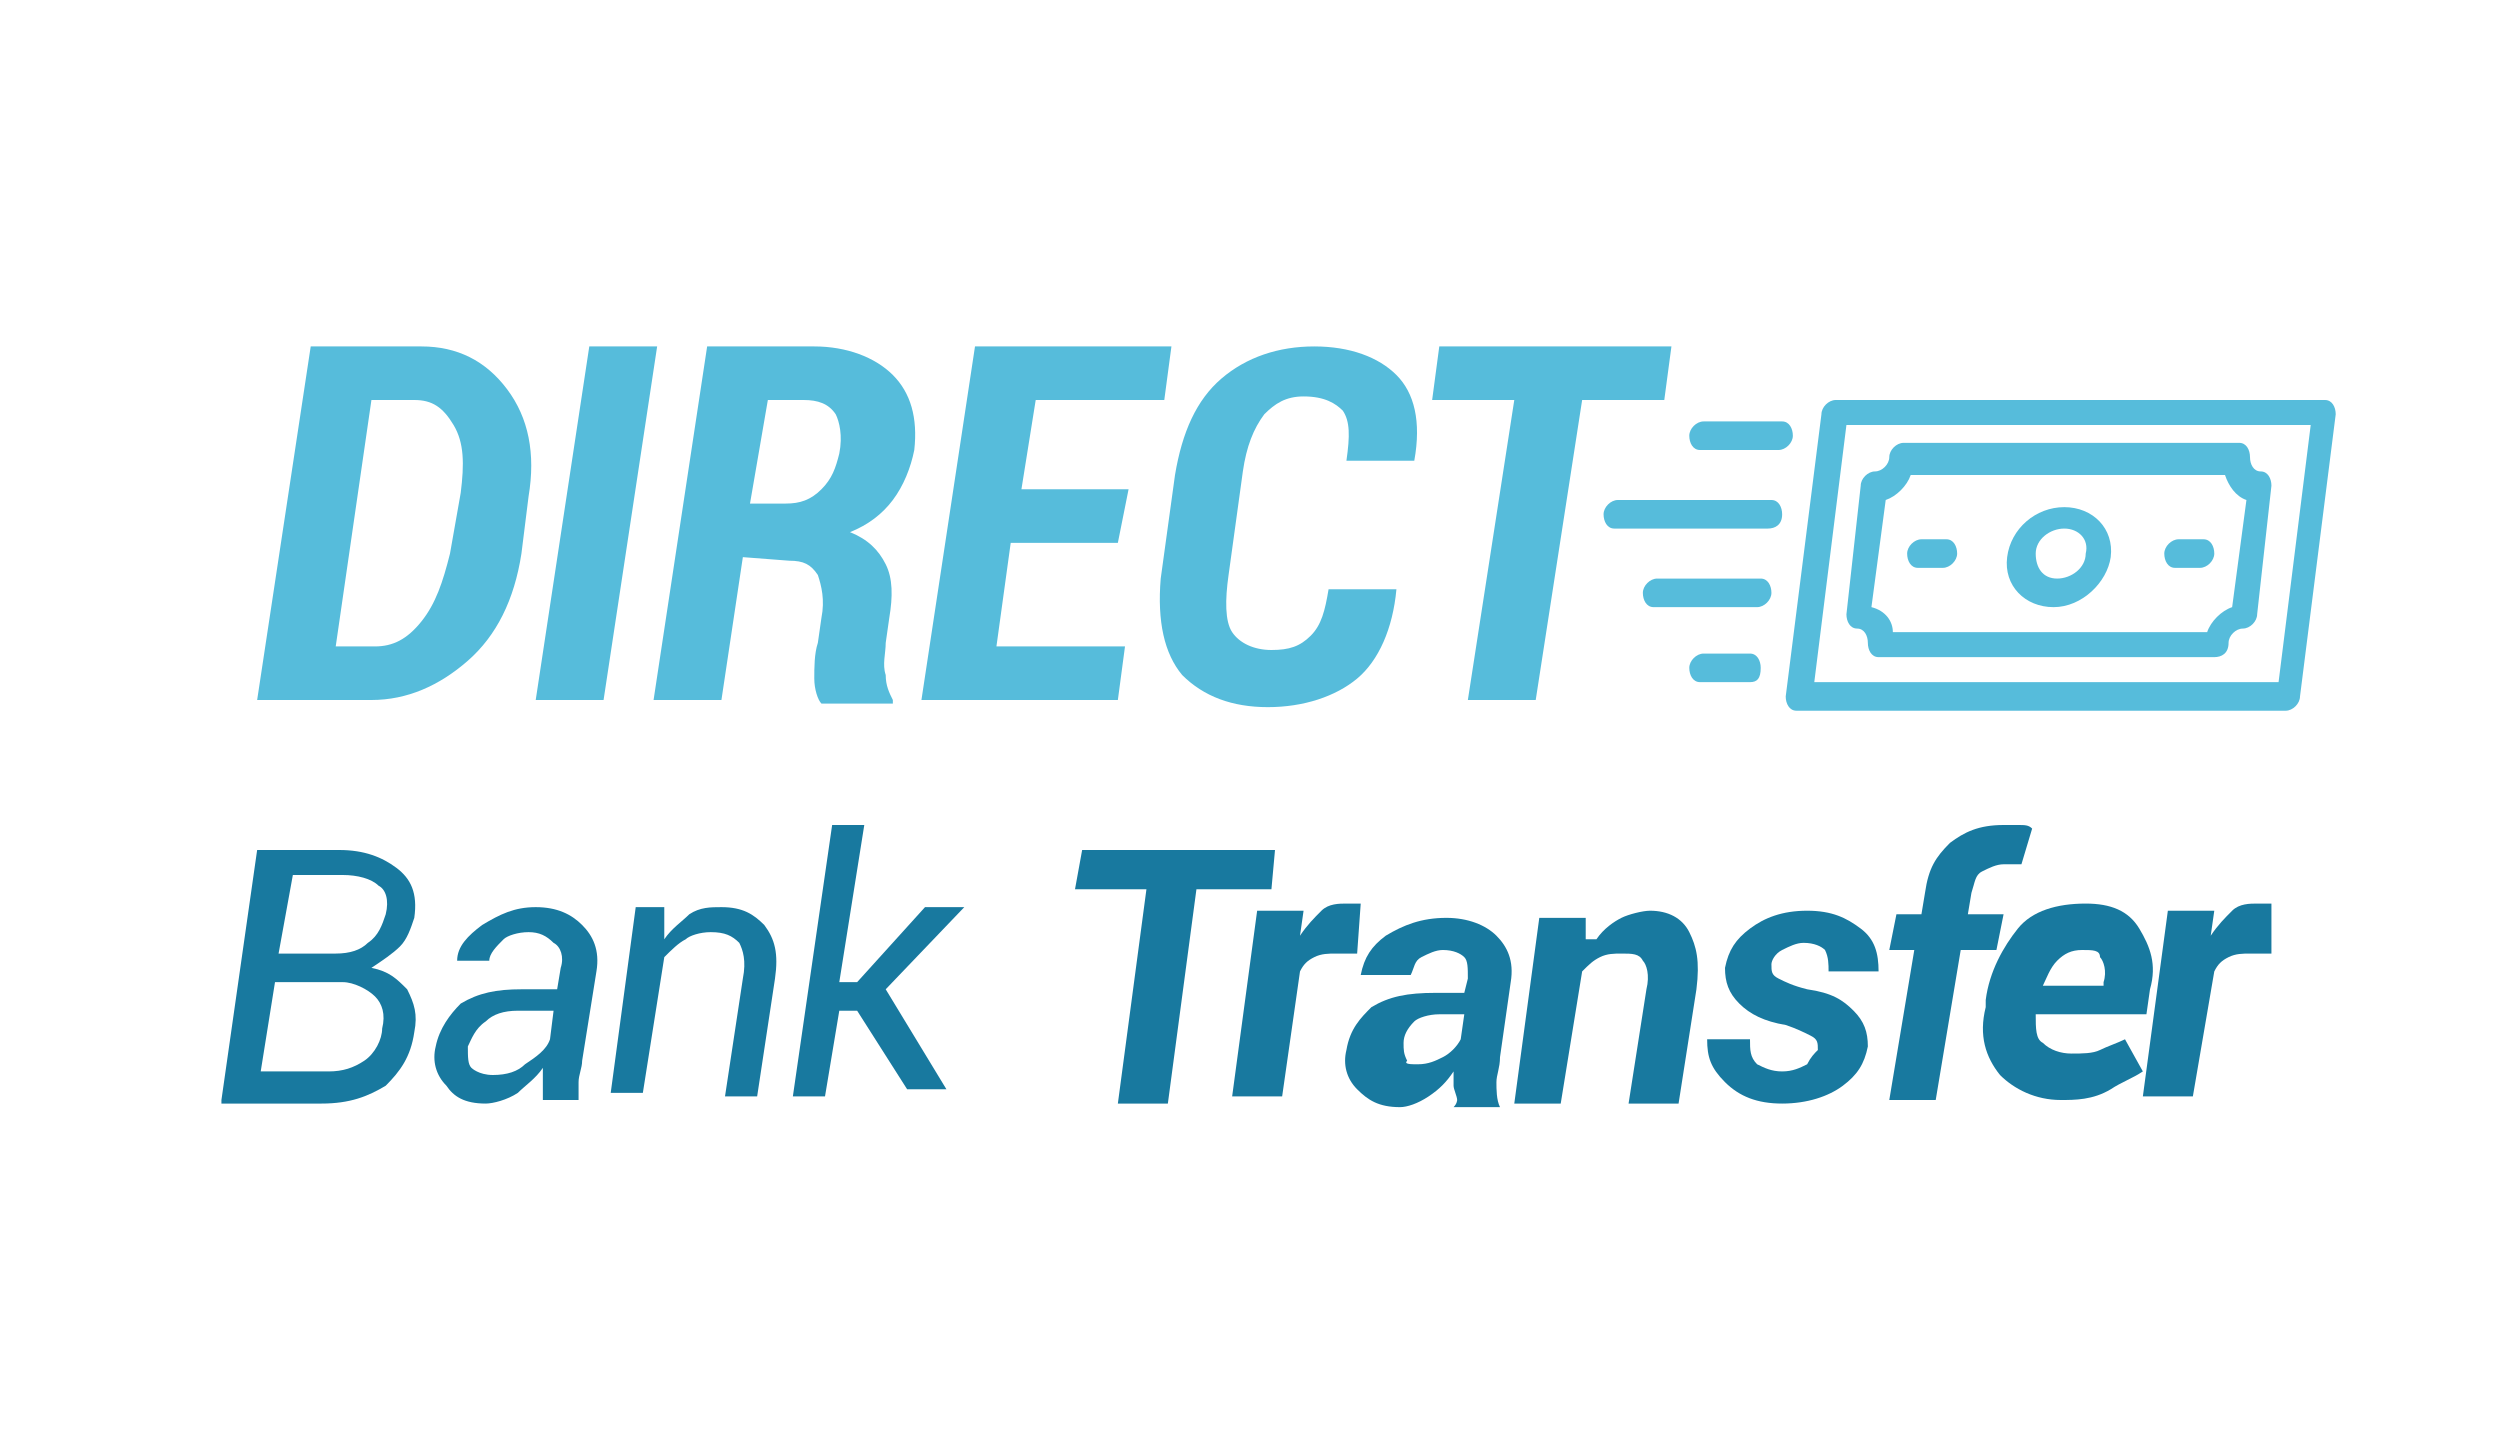
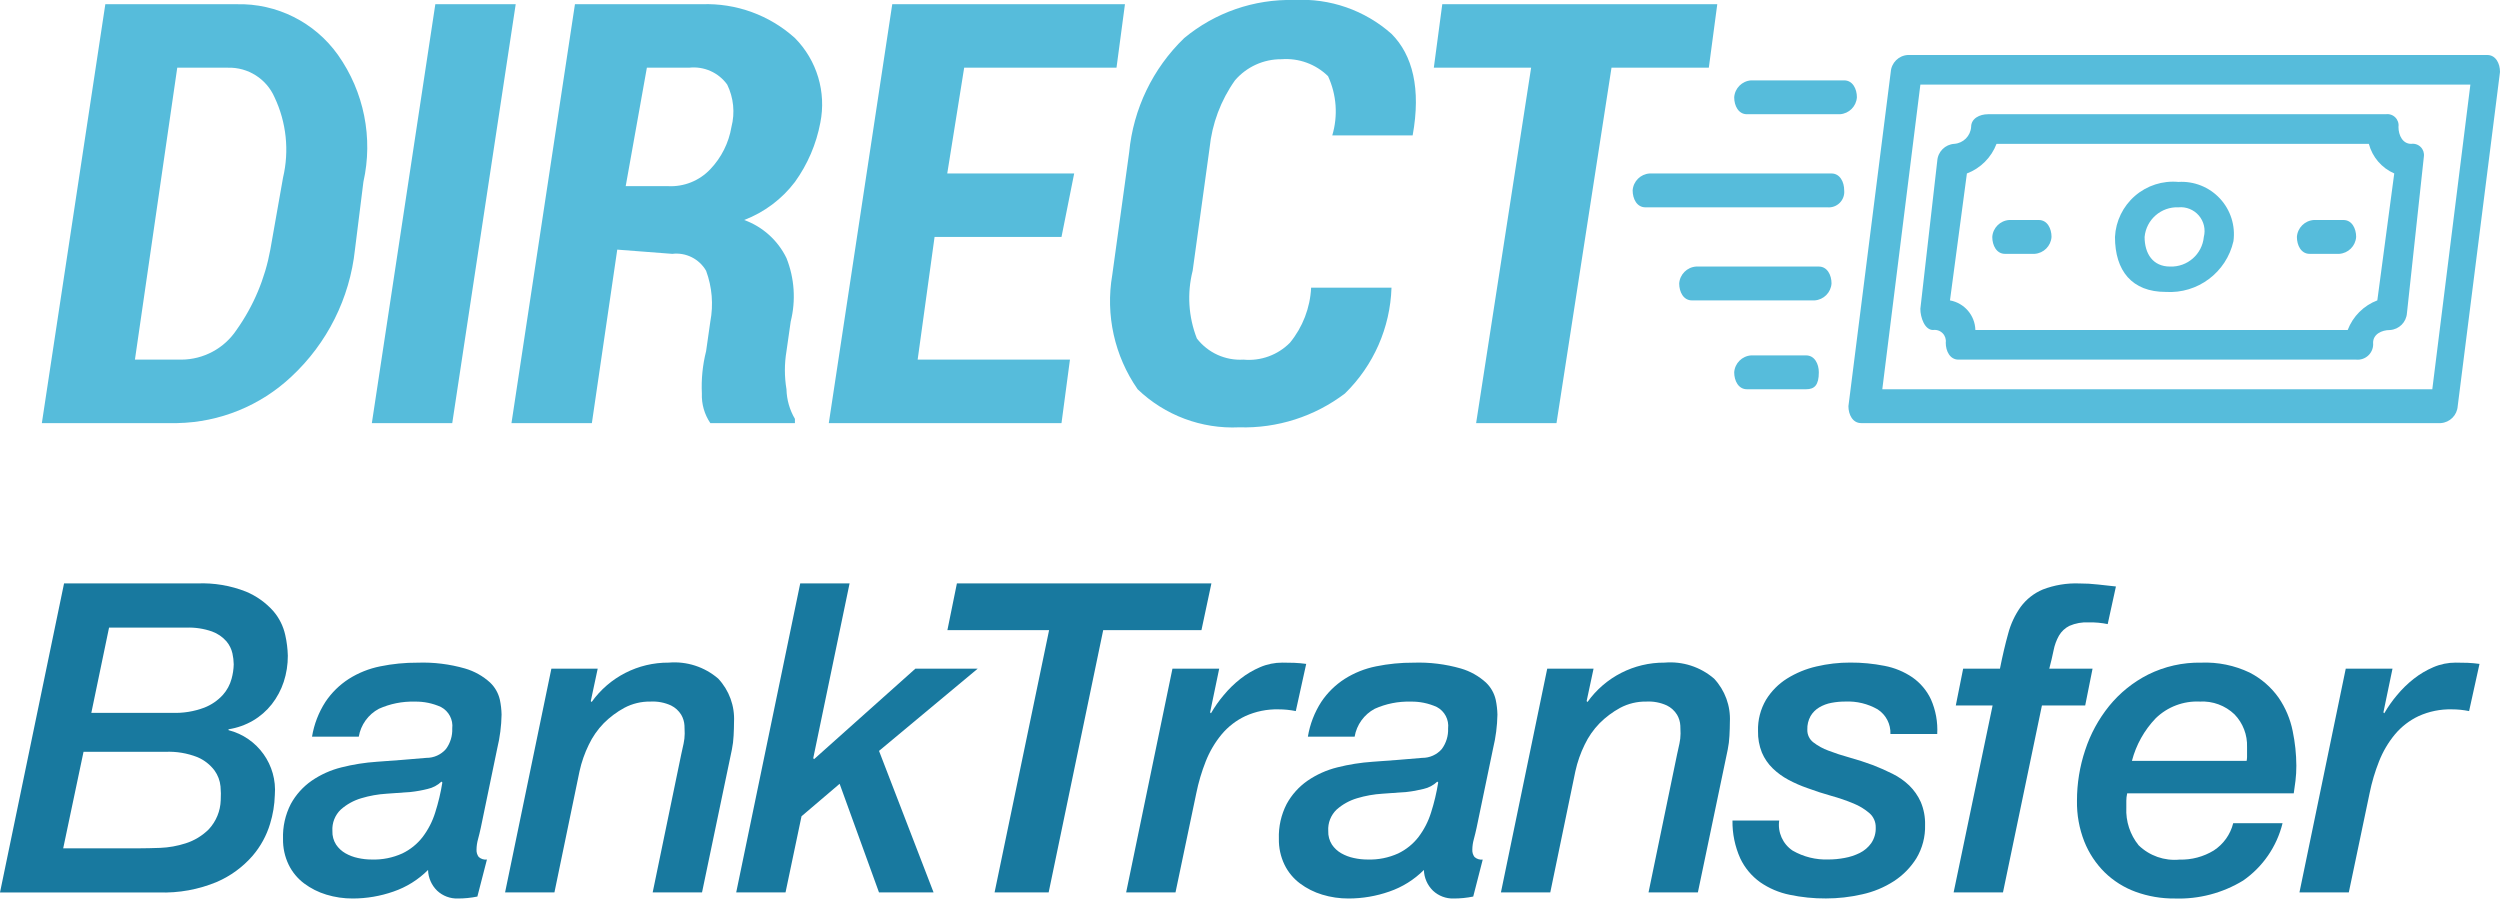
- <svg xmlns="http://www.w3.org/2000/svg" version="1.1" id="Layer_1" x="0px" y="0px" viewBox="0 0 70 40" style="enable-background:new 0 0 70 40;" xml:space="preserve">
-   <style type="text/css">
- 	.st0{fill:#18799F;}
- 	.st1{fill:#56BCDB;}
- </style>
-   <g>
-     <path class="st0" d="M6.2,30.8l1-7h2.3c0.7,0,1.2,0.2,1.6,0.5s0.6,0.7,0.5,1.4c-0.1,0.3-0.2,0.6-0.4,0.8s-0.5,0.4-0.8,0.6   c0.5,0.1,0.7,0.3,1,0.6c0.2,0.4,0.3,0.7,0.2,1.2c-0.1,0.7-0.4,1.1-0.8,1.5c-0.5,0.3-1,0.5-1.8,0.5H6.2z M7.7,27.5L7.3,30h1.9   c0.4,0,0.7-0.1,1-0.3c0.3-0.2,0.5-0.6,0.5-0.9c0.1-0.4,0-0.7-0.2-0.9c-0.2-0.2-0.6-0.4-0.9-0.4H9.5C9.5,27.5,7.7,27.5,7.7,27.5z    M7.8,26.7h1.6c0.4,0,0.7-0.1,0.9-0.3c0.3-0.2,0.4-0.5,0.5-0.8c0.1-0.4,0-0.7-0.2-0.8c-0.2-0.2-0.6-0.3-1-0.3H8.2L7.8,26.7z" />
-     <path class="st0" d="M15.2,30.8c0-0.2,0-0.3,0-0.5c0-0.1,0-0.2,0-0.4c-0.2,0.3-0.5,0.5-0.7,0.7c-0.3,0.2-0.7,0.3-0.9,0.3   c-0.6,0-0.9-0.2-1.1-0.5c-0.3-0.3-0.4-0.7-0.3-1.1c0.1-0.5,0.4-0.9,0.7-1.2c0.5-0.3,1-0.4,1.7-0.4h1l0.1-0.6c0.1-0.3,0-0.6-0.2-0.7   c-0.2-0.2-0.4-0.3-0.7-0.3c-0.3,0-0.6,0.1-0.7,0.2c-0.2,0.2-0.4,0.4-0.4,0.6h-0.9l0,0c0-0.4,0.3-0.7,0.7-1c0.5-0.3,0.9-0.5,1.5-0.5   c0.6,0,1,0.2,1.3,0.5c0.3,0.3,0.5,0.7,0.4,1.3l-0.4,2.5c0,0.2-0.1,0.4-0.1,0.6c0,0.2,0,0.4,0,0.5L15.2,30.8L15.2,30.8z M13.8,30.1   c0.4,0,0.7-0.1,0.9-0.3c0.3-0.2,0.6-0.4,0.7-0.7l0.1-0.8h-1c-0.4,0-0.7,0.1-0.9,0.3c-0.3,0.2-0.4,0.5-0.5,0.7c0,0.3,0,0.5,0.1,0.6   C13.2,29.9,13.4,30.1,13.8,30.1z" />
-     <path class="st0" d="M18.6,26.3c0.2-0.3,0.5-0.5,0.7-0.7c0.3-0.2,0.6-0.2,0.9-0.2c0.6,0,0.9,0.2,1.2,0.5c0.3,0.4,0.4,0.8,0.3,1.5   l-0.5,3.3h-0.9l0.5-3.3c0.1-0.5,0-0.8-0.1-1c-0.2-0.2-0.4-0.3-0.8-0.3c-0.3,0-0.6,0.1-0.7,0.2c-0.2,0.1-0.4,0.3-0.6,0.5l-0.6,3.8   h-0.9l0.7-5.2h0.8L18.6,26.3z" />
-     <path class="st0" d="M24,28.3h-0.5l-0.4,2.4h-0.9l1.1-7.6h0.9l-0.7,4.4h0.5l1.9-2.1h1.1l0,0l-2.2,2.3l1.7,2.8h-1.1L24,28.3z" />
-     <path class="st0" d="M35.6,24.9h-2.1l-0.8,6h-1.4l0.8-6h-2l0.2-1.1h5.4L35.6,24.9z" />
-     <path class="st0" d="M38,26.7h-0.6c-0.2,0-0.4,0-0.6,0.1c-0.2,0.1-0.3,0.2-0.4,0.4l-0.5,3.5h-1.4l0.7-5.2h1.3l-0.1,0.7   c0.2-0.3,0.4-0.5,0.6-0.7c0.2-0.2,0.5-0.2,0.7-0.2c0.1,0,0.1,0,0.2,0c0.1,0,0.1,0,0.2,0L38,26.7z" />
-     <path class="st0" d="M40.8,30.8c0-0.1-0.1-0.3-0.1-0.4c0-0.1,0-0.3,0-0.4c-0.2,0.3-0.4,0.5-0.7,0.7c-0.3,0.2-0.6,0.3-0.8,0.3   c-0.6,0-0.9-0.2-1.2-0.5c-0.3-0.3-0.4-0.7-0.3-1.1c0.1-0.6,0.4-0.9,0.7-1.2c0.5-0.3,1-0.4,1.8-0.4H41l0.1-0.4c0-0.3,0-0.5-0.1-0.6   c-0.1-0.1-0.3-0.2-0.6-0.2c-0.2,0-0.4,0.1-0.6,0.2c-0.2,0.1-0.2,0.3-0.3,0.5h-1.4l0,0c0.1-0.5,0.3-0.8,0.7-1.1   c0.5-0.3,1-0.5,1.7-0.5c0.6,0,1.1,0.2,1.4,0.5c0.3,0.3,0.5,0.7,0.4,1.3l-0.3,2.1c0,0.3-0.1,0.5-0.1,0.7c0,0.2,0,0.5,0.1,0.7h-1.3   C40.8,30.9,40.8,30.8,40.8,30.8z M39.7,29.8c0.3,0,0.5-0.1,0.7-0.2c0.2-0.1,0.4-0.3,0.5-0.5l0.1-0.7h-0.7c-0.3,0-0.6,0.1-0.7,0.2   c-0.2,0.2-0.3,0.4-0.3,0.6c0,0.2,0,0.3,0.1,0.5C39.3,29.8,39.5,29.8,39.7,29.8z" />
-     <path class="st0" d="M44.7,26.3c0.2-0.3,0.5-0.5,0.7-0.6s0.6-0.2,0.8-0.2c0.5,0,0.9,0.2,1.1,0.6s0.3,0.8,0.2,1.6l-0.5,3.2h-1.4   l0.5-3.2c0.1-0.4,0-0.7-0.1-0.8c-0.1-0.2-0.3-0.2-0.6-0.2c-0.2,0-0.4,0-0.6,0.1c-0.2,0.1-0.3,0.2-0.5,0.4l-0.6,3.7h-1.3l0.7-5.2   h1.3V26.3z" />
-     <path class="st0" d="M50.9,29.4c0-0.2,0-0.3-0.2-0.4c-0.2-0.1-0.4-0.2-0.7-0.3c-0.6-0.1-1-0.3-1.3-0.6c-0.3-0.3-0.4-0.6-0.4-1   c0.1-0.5,0.3-0.8,0.7-1.1c0.4-0.3,0.9-0.5,1.6-0.5s1.1,0.2,1.5,0.5c0.4,0.3,0.5,0.7,0.5,1.2l0,0h-1.4c0-0.2,0-0.4-0.1-0.6   c-0.1-0.1-0.3-0.2-0.6-0.2c-0.2,0-0.4,0.1-0.6,0.2c-0.2,0.1-0.3,0.3-0.3,0.4c0,0.2,0,0.3,0.2,0.4c0.2,0.1,0.4,0.2,0.8,0.3   c0.7,0.1,1,0.3,1.3,0.6c0.3,0.3,0.4,0.6,0.4,1c-0.1,0.5-0.3,0.8-0.7,1.1s-1,0.5-1.7,0.5c-0.7,0-1.2-0.2-1.6-0.6   c-0.4-0.4-0.5-0.7-0.5-1.2l0,0h1.2c0,0.3,0,0.5,0.2,0.7c0.2,0.1,0.4,0.2,0.7,0.2c0.3,0,0.5-0.1,0.7-0.2   C50.7,29.6,50.8,29.5,50.9,29.4z" />
-     <path class="st0" d="M52.9,30.8l0.7-4.2h-0.7l0.2-1h0.7l0.1-0.6c0.1-0.7,0.3-1,0.7-1.4c0.4-0.3,0.8-0.5,1.5-0.5c0.1,0,0.2,0,0.4,0   c0.2,0,0.3,0,0.4,0.1l-0.3,1c-0.1,0-0.2,0-0.2,0c-0.1,0-0.2,0-0.3,0c-0.2,0-0.4,0.1-0.6,0.2c-0.2,0.1-0.2,0.3-0.3,0.6l-0.1,0.6h1   l-0.2,1h-1l-0.7,4.2C54.3,30.8,52.9,30.8,52.9,30.8z" />
-     <path class="st0" d="M57.7,30.8c-0.7,0-1.3-0.3-1.7-0.7c-0.4-0.5-0.6-1.1-0.4-1.9V28c0.1-0.8,0.5-1.5,0.9-2s1.1-0.7,1.9-0.7   c0.7,0,1.2,0.2,1.5,0.7c0.3,0.5,0.5,1,0.3,1.7l-0.1,0.7h-3.1l0,0c0,0.4,0,0.7,0.2,0.8c0.2,0.2,0.5,0.3,0.8,0.3c0.3,0,0.6,0,0.8-0.1   s0.5-0.2,0.7-0.3L60,30c-0.3,0.2-0.6,0.3-0.9,0.5C58.6,30.8,58.1,30.8,57.7,30.8z M58.3,26.6c-0.3,0-0.5,0.1-0.7,0.3   c-0.2,0.2-0.3,0.5-0.4,0.7l0,0h1.7v-0.1c0.1-0.3,0-0.6-0.1-0.7C58.8,26.6,58.6,26.6,58.3,26.6z" />
-     <path class="st0" d="M63.6,26.7h-0.6c-0.2,0-0.4,0-0.6,0.1c-0.2,0.1-0.3,0.2-0.4,0.4l-0.6,3.5h-1.4l0.7-5.2h1.3l-0.1,0.7   c0.2-0.3,0.4-0.5,0.6-0.7c0.2-0.2,0.5-0.2,0.7-0.2c0.1,0,0.1,0,0.2,0c0.1,0,0.1,0,0.2,0L63.6,26.7z" />
-   </g>
-   <g>
-     <path class="st1" d="M7.2,19.6l1.5-9.9h3.1c1,0,1.8,0.4,2.4,1.2c0.6,0.8,0.8,1.8,0.6,3l-0.2,1.6c-0.2,1.3-0.7,2.3-1.5,3   c-0.8,0.7-1.7,1.1-2.7,1.1H7.2z M10.4,11.2l-1,6.9h1.1c0.5,0,0.9-0.2,1.3-0.7c0.4-0.5,0.6-1.1,0.8-1.9l0.3-1.7   c0.1-0.8,0.1-1.4-0.2-1.9s-0.6-0.7-1.1-0.7C11.6,11.2,10.4,11.2,10.4,11.2z" />
-     <path class="st1" d="M16.9,19.6H15l1.5-9.9h1.9L16.9,19.6z" />
-     <path class="st1" d="M20.8,15.6l-0.6,4h-1.9l1.5-9.9h3c0.9,0,1.7,0.3,2.2,0.8s0.7,1.2,0.6,2.1c-0.1,0.5-0.3,1-0.6,1.4   c-0.3,0.4-0.7,0.7-1.2,0.9c0.5,0.2,0.8,0.5,1,0.9s0.2,0.9,0.1,1.5L24.8,18c0,0.3-0.1,0.6,0,0.9c0,0.3,0.1,0.5,0.2,0.7v0.1h-2   c-0.1-0.1-0.2-0.4-0.2-0.7c0-0.3,0-0.7,0.1-1l0.1-0.7c0.1-0.5,0-0.9-0.1-1.2c-0.2-0.3-0.4-0.4-0.8-0.4L20.8,15.6L20.8,15.6z    M21,14.1h1c0.4,0,0.7-0.1,1-0.4s0.4-0.6,0.5-1c0.1-0.5,0-0.9-0.1-1.1c-0.2-0.3-0.5-0.4-0.9-0.4h-1L21,14.1z" />
-     <path class="st1" d="M31.3,15.2h-3l-0.4,2.9h3.6l-0.2,1.5h-5.5l1.5-9.9h5.5l-0.2,1.5H29l-0.4,2.5h3L31.3,15.2z" />
-     <path class="st1" d="M39.1,16.5L39.1,16.5c-0.1,1.1-0.5,2-1.1,2.5s-1.5,0.8-2.5,0.8s-1.8-0.3-2.4-0.9c-0.5-0.6-0.7-1.5-0.6-2.7   l0.4-2.9c0.2-1.2,0.6-2.1,1.3-2.7c0.7-0.6,1.6-0.9,2.6-0.9s1.8,0.3,2.3,0.8s0.7,1.3,0.5,2.4l0,0h-1.9c0.1-0.7,0.1-1.1-0.1-1.4   c-0.2-0.2-0.5-0.4-1.1-0.4c-0.5,0-0.8,0.2-1.1,0.5c-0.3,0.4-0.5,0.9-0.6,1.6l-0.4,2.9c-0.1,0.7-0.1,1.3,0.1,1.6   c0.2,0.3,0.6,0.5,1.1,0.5s0.8-0.1,1.1-0.4s0.4-0.7,0.5-1.3C37.2,16.5,39.1,16.5,39.1,16.5z" />
-     <path class="st1" d="M46.6,11.2h-2.3L43,19.6h-1.9l1.3-8.4h-2.3l0.2-1.5h6.5L46.6,11.2z" />
-   </g>
-   <g id="Send_Money">
-     <g>
-       <path class="st1" d="M64,19.9H50.3c-0.2,0-0.3-0.2-0.3-0.4l1-7.9c0-0.2,0.2-0.4,0.4-0.4h13.7c0.2,0,0.3,0.2,0.3,0.4l-1,7.9    C64.4,19.7,64.2,19.9,64,19.9z M50.8,19.1h13l0.9-7.2h-13L50.8,19.1z" />
-       <path class="st1" d="M62,18.4h-9.4c-0.2,0-0.3-0.2-0.3-0.4c0-0.2-0.1-0.4-0.3-0.4s-0.3-0.2-0.3-0.4l0.4-3.6c0-0.2,0.2-0.4,0.4-0.4    s0.4-0.2,0.4-0.4s0.2-0.4,0.4-0.4h9.4c0.2,0,0.3,0.2,0.3,0.4s0.1,0.4,0.3,0.4s0.3,0.2,0.3,0.4l-0.4,3.6c0,0.2-0.2,0.4-0.4,0.4    s-0.4,0.2-0.4,0.4C62.4,18.3,62.2,18.4,62,18.4z M53,17.7h8.8c0.1-0.3,0.4-0.6,0.7-0.7l0.4-3c-0.3-0.1-0.5-0.4-0.6-0.7h-8.8    c-0.1,0.3-0.4,0.6-0.7,0.7l-0.4,3C52.8,17.1,53,17.4,53,17.7z" />
-       <path class="st1" d="M57.5,17c-0.8,0-1.4-0.6-1.3-1.4c0.1-0.8,0.8-1.4,1.6-1.4s1.4,0.6,1.3,1.4C59,16.3,58.3,17,57.5,17z     M57.8,14.8c-0.4,0-0.8,0.3-0.8,0.7s0.2,0.7,0.6,0.7c0.4,0,0.8-0.3,0.8-0.7C58.5,15.1,58.2,14.8,57.8,14.8z" />
-       <path class="st1" d="M54.4,15.9h-0.7c-0.2,0-0.3-0.2-0.3-0.4s0.2-0.4,0.4-0.4h0.7c0.2,0,0.3,0.2,0.3,0.4S54.6,15.9,54.4,15.9z" />
-       <path class="st1" d="M61.6,15.9h-0.7c-0.2,0-0.3-0.2-0.3-0.4s0.2-0.4,0.4-0.4h0.7c0.2,0,0.3,0.2,0.3,0.4S61.8,15.9,61.6,15.9z" />
-       <path class="st1" d="M49,19.1h-1.4c-0.2,0-0.3-0.2-0.3-0.4s0.2-0.4,0.4-0.4H49c0.2,0,0.3,0.2,0.3,0.4C49.3,19,49.2,19.1,49,19.1z" />
-       <path class="st1" d="M49.2,17h-2.9c-0.2,0-0.3-0.2-0.3-0.4c0-0.2,0.2-0.4,0.4-0.4h2.9c0.2,0,0.3,0.2,0.3,0.4    C49.6,16.8,49.4,17,49.2,17z" />
-       <path class="st1" d="M49.8,12.6h-2.2c-0.2,0-0.3-0.2-0.3-0.4s0.2-0.4,0.4-0.4h2.2c0.2,0,0.3,0.2,0.3,0.4S50,12.6,49.8,12.6z" />
-       <path class="st1" d="M49.5,14.8h-4.3c-0.2,0-0.3-0.2-0.3-0.4s0.2-0.4,0.4-0.4h4.3c0.2,0,0.3,0.2,0.3,0.4    C49.9,14.7,49.7,14.8,49.5,14.8z" />
+ <svg xmlns="http://www.w3.org/2000/svg" viewBox="0 0 100 35.94">
+   <defs>
+     <style>.cls-1{fill:#56bcdb;}.cls-2{fill:#18799f;}</style>
+   </defs>
+   <g id="Layer_2" data-name="Layer 2">
+     <g id="Layer_1-2" data-name="Layer 1">
+       <path class="cls-1" d="M1.674,16.924,4.213.169h5.246a4.825,4.825,0,0,1,4.062,2.031,6.374,6.374,0,0,1,1.015,5.077l-.338,2.708A8.113,8.113,0,0,1,11.659,15.062a6.853,6.853,0,0,1-4.569,1.862ZM7.09,2.708,5.397,14.385H7.259a2.664,2.664,0,0,0,2.2-1.185A8.027,8.027,0,0,0,10.813,9.985l.508-2.877A4.888,4.888,0,0,0,10.982,3.892,1.975,1.975,0,0,0,9.12,2.708Z" />
+       <path class="cls-1" d="M18.09,16.924H14.874L17.413.169h3.215Z" />
+       <path class="cls-1" d="M24.69,9.985l-1.015,6.939H20.459L22.998.169H28.075A5.268,5.268,0,0,1,31.798,1.523,3.767,3.767,0,0,1,32.813,4.908,5.934,5.934,0,0,1,31.798,7.277a4.62,4.62,0,0,1-2.031,1.523,3.027,3.027,0,0,1,1.692,1.523,4.146,4.146,0,0,1,.169,2.539l-.169,1.185a4.601,4.601,0,0,0,0,1.523,2.446,2.446,0,0,0,.338,1.185v.169H28.413a1.972,1.972,0,0,1-.338-1.185,5.757,5.757,0,0,1,.169-1.692l.169-1.185a3.81,3.81,0,0,0-.169-2.031,1.373,1.373,0,0,0-1.354-.677l-2.2-.169Zm.338-2.539h1.692a2.173,2.173,0,0,0,1.692-.677,3.225,3.225,0,0,0,.846-1.692,2.461,2.461,0,0,0-.169-1.692,1.65,1.65,0,0,0-1.523-.677H25.875Z" />
+       <path class="cls-1" d="M42.46,9.477H37.383L36.706,14.385H42.798l-.338,2.539h-9.308L35.69.169h9.308l-.338,2.539H38.567l-.677,4.231h5.077Z" />
+       <path class="cls-1" d="M55.66,11.508h0a6.189,6.189,0,0,1-1.862,4.231,6.662,6.662,0,0,1-4.231,1.354,5.489,5.489,0,0,1-4.062-1.523,6.17,6.17,0,0,1-1.015-4.569l.677-4.908a7.309,7.309,0,0,1,2.2-4.569A6.628,6.628,0,0,1,51.768,0a5.414,5.414,0,0,1,3.892,1.354c.846.846,1.185,2.2.846,4.062H53.291a3.365,3.365,0,0,0-.169-2.369A2.399,2.399,0,0,0,51.26,2.369a2.425,2.425,0,0,0-1.862.846,5.676,5.676,0,0,0-1.015,2.708l-.677,4.908a4.438,4.438,0,0,0,.169,2.708A2.184,2.184,0,0,0,49.737,14.385a2.311,2.311,0,0,0,1.862-.677,3.767,3.767,0,0,0,.846-2.2Z" />
+       <path class="cls-1" d="M68.353,2.708H64.46l-2.2,14.216H59.045L61.245,2.708H57.353L57.691.169H68.691Z" />
+       <g id="Send_Money" data-name="Send Money">
+         <path class="cls-1" d="M97.631,16.924H74.445c-.338,0-.508-.338-.508-.677L75.63,2.877a.728.728,0,0,1,.677-.677h23.185c.338,0,.508.338.508.677L98.308,16.247A.728.728,0,0,1,97.631,16.924ZM75.292,15.57H97.292l1.523-12.185H76.815Z" />
+         <path class="cls-1" d="M94.246,14.385H78.338c-.338,0-.508-.338-.508-.677a.449.449,0,0,0-.508-.508c-.338,0-.508-.508-.508-.846l.677-5.923a.728.728,0,0,1,.677-.677.728.728,0,0,0,.677-.677c0-.338.338-.508.677-.508H95.431a.449.449,0,0,1,.508.508c0,.338.169.677.508.677a.449.449,0,0,1,.508.508l-.677,6.262a.728.728,0,0,1-.677.677c-.338,0-.677.169-.677.508A.62.62,0,0,1,94.246,14.385ZM79.015,13.2H93.908a2.044,2.044,0,0,1,1.185-1.185l.677-5.077A1.789,1.789,0,0,1,94.754,5.754H79.861a2.044,2.044,0,0,1-1.185,1.185l-.677,5.077A1.236,1.236,0,0,1,79.015,13.2Z" />
+         <path class="cls-1" d="M86.63,11.677c-1.354,0-2.031-.846-2.031-2.2a2.326,2.326,0,0,1,2.539-2.2,2.092,2.092,0,0,1,2.2,2.369A2.609,2.609,0,0,1,86.63,11.677Zm.508-3.385A1.308,1.308,0,0,0,85.784,9.477c0,.677.338,1.185,1.015,1.185A1.308,1.308,0,0,0,88.153,9.477.952.952,0,0,0,87.138,8.293Z" />
+         <path class="cls-1" d="M81.384,10.154H80.199c-.338,0-.508-.338-.508-.677a.728.728,0,0,1,.677-.677H81.553c.338,0,.508.338.508.677A.728.728,0,0,1,81.384,10.154Z" />
+         <path class="cls-1" d="M93.569,10.154H92.384c-.338,0-.508-.338-.508-.677a.728.728,0,0,1,.677-.677h1.185c.338,0,.508.338.508.677A.728.728,0,0,1,93.569,10.154Z" />
+         <path class="cls-1" d="M72.245,15.57H69.876c-.338,0-.508-.338-.508-.677a.728.728,0,0,1,.677-.677h2.2c.338,0,.508.338.508.677C72.753,15.4,72.584,15.57,72.245,15.57Z" />
+         <path class="cls-1" d="M72.584,12.016H67.676c-.338,0-.508-.338-.508-.677a.728.728,0,0,1,.677-.677H72.753c.338,0,.508.338.508.677A.728.728,0,0,1,72.584,12.016Z" />
+         <path class="cls-1" d="M73.599,4.569H69.876c-.338,0-.508-.338-.508-.677a.728.728,0,0,1,.677-.677h3.723c.338,0,.508.338.508.677A.728.728,0,0,1,73.599,4.569Z" />
+         <path class="cls-1" d="M73.092,8.293H65.814c-.338,0-.508-.338-.508-.677a.728.728,0,0,1,.677-.677h7.277c.338,0,.508.338.508.677A.62.62,0,0,1,73.092,8.293Z" />
+       </g>
+       <path class="cls-2" d="M2.562,23.337H7.894a4.762,4.762,0,0,1,1.948.329,3.022,3.022,0,0,1,1.091.778,2.193,2.193,0,0,1,.476.953,4.244,4.244,0,0,1,.104.83,3.309,3.309,0,0,1-.164,1.048,2.958,2.958,0,0,1-.476.892,2.679,2.679,0,0,1-.754.658,2.797,2.797,0,0,1-.978.346v.035A2.472,2.472,0,0,1,10.993,31.802a4.303,4.303,0,0,1-.19,1.151,3.527,3.527,0,0,1-.702,1.282A4.005,4.005,0,0,1,8.682,35.274a5.524,5.524,0,0,1-2.328.424H0ZM2.528,33.932h3.099q.276,0,.778-.017a3.807,3.807,0,0,0,1.022-.182,2.29,2.29,0,0,0,.926-.563,1.791,1.791,0,0,0,.476-1.159,3.648,3.648,0,0,0-.008-.554,1.298,1.298,0,0,0-.242-.64,1.665,1.665,0,0,0-.675-.528,3.107,3.107,0,0,0-1.29-.216H3.341Zm1.125-5.418H6.89a3.292,3.292,0,0,0,1.281-.208,1.981,1.981,0,0,0,.745-.511,1.58,1.58,0,0,0,.346-.64,2.383,2.383,0,0,0,.087-.58,2.214,2.214,0,0,0-.052-.441,1.135,1.135,0,0,0-.242-.484,1.405,1.405,0,0,0-.572-.39,2.805,2.805,0,0,0-1.039-.155H4.362Z" />
+       <path class="cls-2" d="M19.095,35.862a3.87,3.87,0,0,1-.779.078,1.156,1.156,0,0,1-.83-.312,1.204,1.204,0,0,1-.364-.83,3.606,3.606,0,0,1-1.385.865,4.933,4.933,0,0,1-1.628.277,3.561,3.561,0,0,1-1.056-.155,2.871,2.871,0,0,1-.891-.45,2.07,2.07,0,0,1-.615-.745,2.288,2.288,0,0,1-.226-1.039,2.838,2.838,0,0,1,.312-1.393,2.721,2.721,0,0,1,.83-.926,3.648,3.648,0,0,1,1.195-.537,7.971,7.971,0,0,1,1.42-.225q1.003-.069,1.973-.155a1.027,1.027,0,0,0,.788-.355,1.295,1.295,0,0,0,.251-.822.857.857,0,0,0-.45-.857,2.407,2.407,0,0,0-1.056-.216,3.277,3.277,0,0,0-1.428.286,1.561,1.561,0,0,0-.805,1.116h-1.87a3.661,3.661,0,0,1,.537-1.393,3.22,3.22,0,0,1,.935-.918,3.712,3.712,0,0,1,1.255-.502,7.258,7.258,0,0,1,1.497-.147,6.106,6.106,0,0,1,1.896.233,2.548,2.548,0,0,1,1.004.563,1.371,1.371,0,0,1,.389.684,3.202,3.202,0,0,1,.069.597,6.21,6.21,0,0,1-.173,1.35L19.234,33.1q-.052.243-.113.468a1.603,1.603,0,0,0-.06.416.446.446,0,0,0,.087.294.414.414,0,0,0,.329.104M13.296,33.239a.945.945,0,0,0,.147.545,1.12,1.12,0,0,0,.372.346,1.717,1.717,0,0,0,.502.19,2.526,2.526,0,0,0,.554.061,2.748,2.748,0,0,0,1.221-.243,2.272,2.272,0,0,0,.814-.658,3.183,3.183,0,0,0,.502-.978,8.141,8.141,0,0,0,.286-1.203l-.035-.035a1.166,1.166,0,0,1-.554.294,4.912,4.912,0,0,1-.675.121q-.415.035-.961.069a4.468,4.468,0,0,0-1.021.182,2.164,2.164,0,0,0-.814.45A1.093,1.093,0,0,0,13.296,33.239Z" />
+       <path class="cls-2" d="M22.055,26.747h1.853L23.631,28.045l.035.035a3.753,3.753,0,0,1,3.081-1.575,2.682,2.682,0,0,1,1.982.64,2.357,2.357,0,0,1,.632,1.731c0,.161-.006.346-.017.554a3.607,3.607,0,0,1-.069.554l-1.194,5.713H26.107l1.142-5.522q.052-.224.095-.433a1.945,1.945,0,0,0,.044-.398c0-.069-.003-.175-.009-.32a.958.958,0,0,0-.13-.433.992.992,0,0,0-.407-.372,1.746,1.746,0,0,0-.822-.156,2.152,2.152,0,0,0-1.048.251,3.585,3.585,0,0,0-.822.615,3.197,3.197,0,0,0-.597.857,4.691,4.691,0,0,0-.372,1.064l-1.004,4.847H20.203Z" />
+       <path class="cls-2" d="M32.009,23.337H33.983L32.529,30.33l.035.035,4.051-3.618h2.493l-3.947,3.289,2.182,5.661H35.16l-1.575-4.345-1.524,1.298L31.421,35.697H29.448Z" />
+       <path class="cls-2" d="M38.276,23.337H48.456l-.398,1.869H44.128L41.946,35.697H39.783l2.181-10.491h-4.068Z" />
+       <path class="cls-2" d="M46.898,26.747h1.87l-.364,1.749.035.035a4.951,4.951,0,0,1,.511-.727,4.413,4.413,0,0,1,.666-.65,3.497,3.497,0,0,1,.788-.467,2.232,2.232,0,0,1,.892-.182c.161,0,.32.002.476.008.155.006.314.021.476.043l-.416,1.887c-.116-.023-.231-.04-.346-.052-.116-.012-.231-.017-.346-.017a3.042,3.042,0,0,0-1.325.269,2.783,2.783,0,0,0-.952.735,3.973,3.973,0,0,0-.632,1.073,7.501,7.501,0,0,0-.38,1.281l-.831,3.965H45.046Z" />
+       <path class="cls-2" d="M58.929,35.862a3.87,3.87,0,0,1-.779.078,1.156,1.156,0,0,1-.83-.312,1.204,1.204,0,0,1-.364-.83,3.606,3.606,0,0,1-1.385.865,4.933,4.933,0,0,1-1.628.277,3.561,3.561,0,0,1-1.056-.155,2.871,2.871,0,0,1-.891-.45,2.07,2.07,0,0,1-.615-.745,2.288,2.288,0,0,1-.226-1.039,2.838,2.838,0,0,1,.312-1.393,2.721,2.721,0,0,1,.83-.926,3.648,3.648,0,0,1,1.195-.537,7.972,7.972,0,0,1,1.42-.225q1.003-.069,1.973-.155a1.027,1.027,0,0,0,.788-.355,1.295,1.295,0,0,0,.251-.822.857.857,0,0,0-.45-.857,2.407,2.407,0,0,0-1.056-.216,3.277,3.277,0,0,0-1.428.286,1.561,1.561,0,0,0-.805,1.116h-1.87a3.66,3.66,0,0,1,.537-1.393,3.22,3.22,0,0,1,.935-.918,3.712,3.712,0,0,1,1.255-.502,7.258,7.258,0,0,1,1.497-.147,6.106,6.106,0,0,1,1.896.233,2.548,2.548,0,0,1,1.004.563,1.371,1.371,0,0,1,.389.684,3.201,3.201,0,0,1,.069.597,6.21,6.21,0,0,1-.173,1.35l-.658,3.167q-.052.243-.113.468a1.603,1.603,0,0,0-.06.416.446.446,0,0,0,.087.294.414.414,0,0,0,.329.104M53.13,33.239a.945.945,0,0,0,.147.545,1.121,1.121,0,0,0,.372.346,1.717,1.717,0,0,0,.502.19,2.526,2.526,0,0,0,.554.061,2.748,2.748,0,0,0,1.221-.243,2.272,2.272,0,0,0,.814-.658,3.183,3.183,0,0,0,.502-.978,8.139,8.139,0,0,0,.286-1.203l-.035-.035a1.166,1.166,0,0,1-.554.294,4.912,4.912,0,0,1-.675.121q-.415.035-.961.069a4.468,4.468,0,0,0-1.021.182,2.164,2.164,0,0,0-.814.45A1.093,1.093,0,0,0,53.13,33.239Z" />
+       <path class="cls-2" d="M61.889,26.747H63.742l-.277,1.298.035.035a3.753,3.753,0,0,1,3.081-1.575,2.682,2.682,0,0,1,1.982.64,2.357,2.357,0,0,1,.632,1.731c0,.161-.006.346-.017.554a3.607,3.607,0,0,1-.069.554l-1.194,5.713H65.941l1.142-5.522q.052-.224.095-.433a1.944,1.944,0,0,0,.044-.398c0-.069-.003-.175-.009-.32a.958.958,0,0,0-.13-.433.992.992,0,0,0-.407-.372,1.746,1.746,0,0,0-.822-.156,2.152,2.152,0,0,0-1.048.251,3.586,3.586,0,0,0-.822.615,3.197,3.197,0,0,0-.597.857,4.69,4.69,0,0,0-.372,1.064l-1.004,4.847H60.037Z" />
+       <path class="cls-2" d="M75.617,29.361a1.119,1.119,0,0,0-.511-.987,2.386,2.386,0,0,0-1.289-.312,2.944,2.944,0,0,0-.563.052,1.479,1.479,0,0,0-.485.182.992.992,0,0,0-.346.346,1.045,1.045,0,0,0-.13.545.614.614,0,0,0,.234.502,2.251,2.251,0,0,0,.614.338q.382.148.849.277.467.13.935.303.398.155.779.346a2.685,2.685,0,0,1,.667.467,2.157,2.157,0,0,1,.459.658,2.22,2.22,0,0,1,.173.918,2.461,2.461,0,0,1-.346,1.333,2.959,2.959,0,0,1-.9.917,3.853,3.853,0,0,1-1.273.528,6.446,6.446,0,0,1-1.445.164,6.808,6.808,0,0,1-1.454-.147,3.185,3.185,0,0,1-1.178-.502,2.48,2.48,0,0,1-.796-.953,3.567,3.567,0,0,1-.312-1.515h1.869a1.238,1.238,0,0,0,.537,1.203,2.672,2.672,0,0,0,1.436.355,3.461,3.461,0,0,0,.641-.061,2.267,2.267,0,0,0,.606-.198,1.252,1.252,0,0,0,.459-.39,1.046,1.046,0,0,0,.182-.632.733.733,0,0,0-.251-.571,2.292,2.292,0,0,0-.64-.389,7.44,7.44,0,0,0-.883-.303q-.493-.138-.961-.312a5.154,5.154,0,0,1-.753-.329,2.791,2.791,0,0,1-.632-.459,1.932,1.932,0,0,1-.433-.632,2.181,2.181,0,0,1-.155-.865,2.332,2.332,0,0,1,.32-1.247,2.613,2.613,0,0,1,.84-.848,3.846,3.846,0,0,1,1.178-.485,5.819,5.819,0,0,1,1.35-.155,6.861,6.861,0,0,1,1.368.13,2.974,2.974,0,0,1,1.116.459,2.232,2.232,0,0,1,.745.883,3.016,3.016,0,0,1,.251,1.385Z" />
+       <path class="cls-2" d="M79.704,28.219H78.232l.294-1.472h1.472q.155-.78.329-1.402a3.287,3.287,0,0,1,.502-1.073,2.122,2.122,0,0,1,.883-.692,3.678,3.678,0,0,1,1.454-.242,6.421,6.421,0,0,1,.761.043q.364.043.71.078L84.308,24.964a3.413,3.413,0,0,0-.762-.069,1.714,1.714,0,0,0-.77.139,1.006,1.006,0,0,0-.416.389,1.942,1.942,0,0,0-.216.588c-.046.226-.103.471-.173.736h1.731L83.408,28.219h-1.731l-1.558,7.478H78.145Z" />
+       <path class="cls-2" d="M91.302,32.928a3.935,3.935,0,0,1-1.576,2.294,4.929,4.929,0,0,1-2.735.718,4.455,4.455,0,0,1-1.567-.268,3.487,3.487,0,0,1-1.238-.779,3.622,3.622,0,0,1-.813-1.23,4.272,4.272,0,0,1-.294-1.635,6.357,6.357,0,0,1,.329-2.026,5.557,5.557,0,0,1,.96-1.765,4.802,4.802,0,0,1,1.558-1.255,4.572,4.572,0,0,1,2.12-.476,4.109,4.109,0,0,1,1.939.397,3.216,3.216,0,0,1,1.159,1.004,3.608,3.608,0,0,1,.563,1.334,6.965,6.965,0,0,1,.147,1.385,4.887,4.887,0,0,1-.035.606c-.023.184-.046.352-.069.502H85.087c-.012.058-.021.11-.026.156a1.119,1.119,0,0,0-.008.139v.277a2.221,2.221,0,0,0,.493,1.506,2.06,2.06,0,0,0,1.636.572,2.497,2.497,0,0,0,1.368-.364,1.828,1.828,0,0,0,.778-1.091Zm-1.437-2.493a.768.768,0,0,0,.017-.147v-.407a1.788,1.788,0,0,0-.502-1.307,1.853,1.853,0,0,0-1.385-.511,2.369,2.369,0,0,0-1.766.667,3.869,3.869,0,0,0-.952,1.705Z" />
+       <path class="cls-2" d="M93.83,26.747H95.7l-.364,1.749.035.035a4.951,4.951,0,0,1,.511-.727,4.414,4.414,0,0,1,.666-.65,3.497,3.497,0,0,1,.788-.467,2.232,2.232,0,0,1,.892-.182c.161,0,.32.002.476.008.155.006.314.021.476.043l-.416,1.887c-.116-.023-.231-.04-.346-.052-.116-.012-.231-.017-.346-.017a3.042,3.042,0,0,0-1.325.269,2.783,2.783,0,0,0-.952.735,3.972,3.972,0,0,0-.632,1.073,7.5,7.5,0,0,0-.38,1.281l-.831,3.965H91.978Z" />
    </g>
  </g>
</svg>
